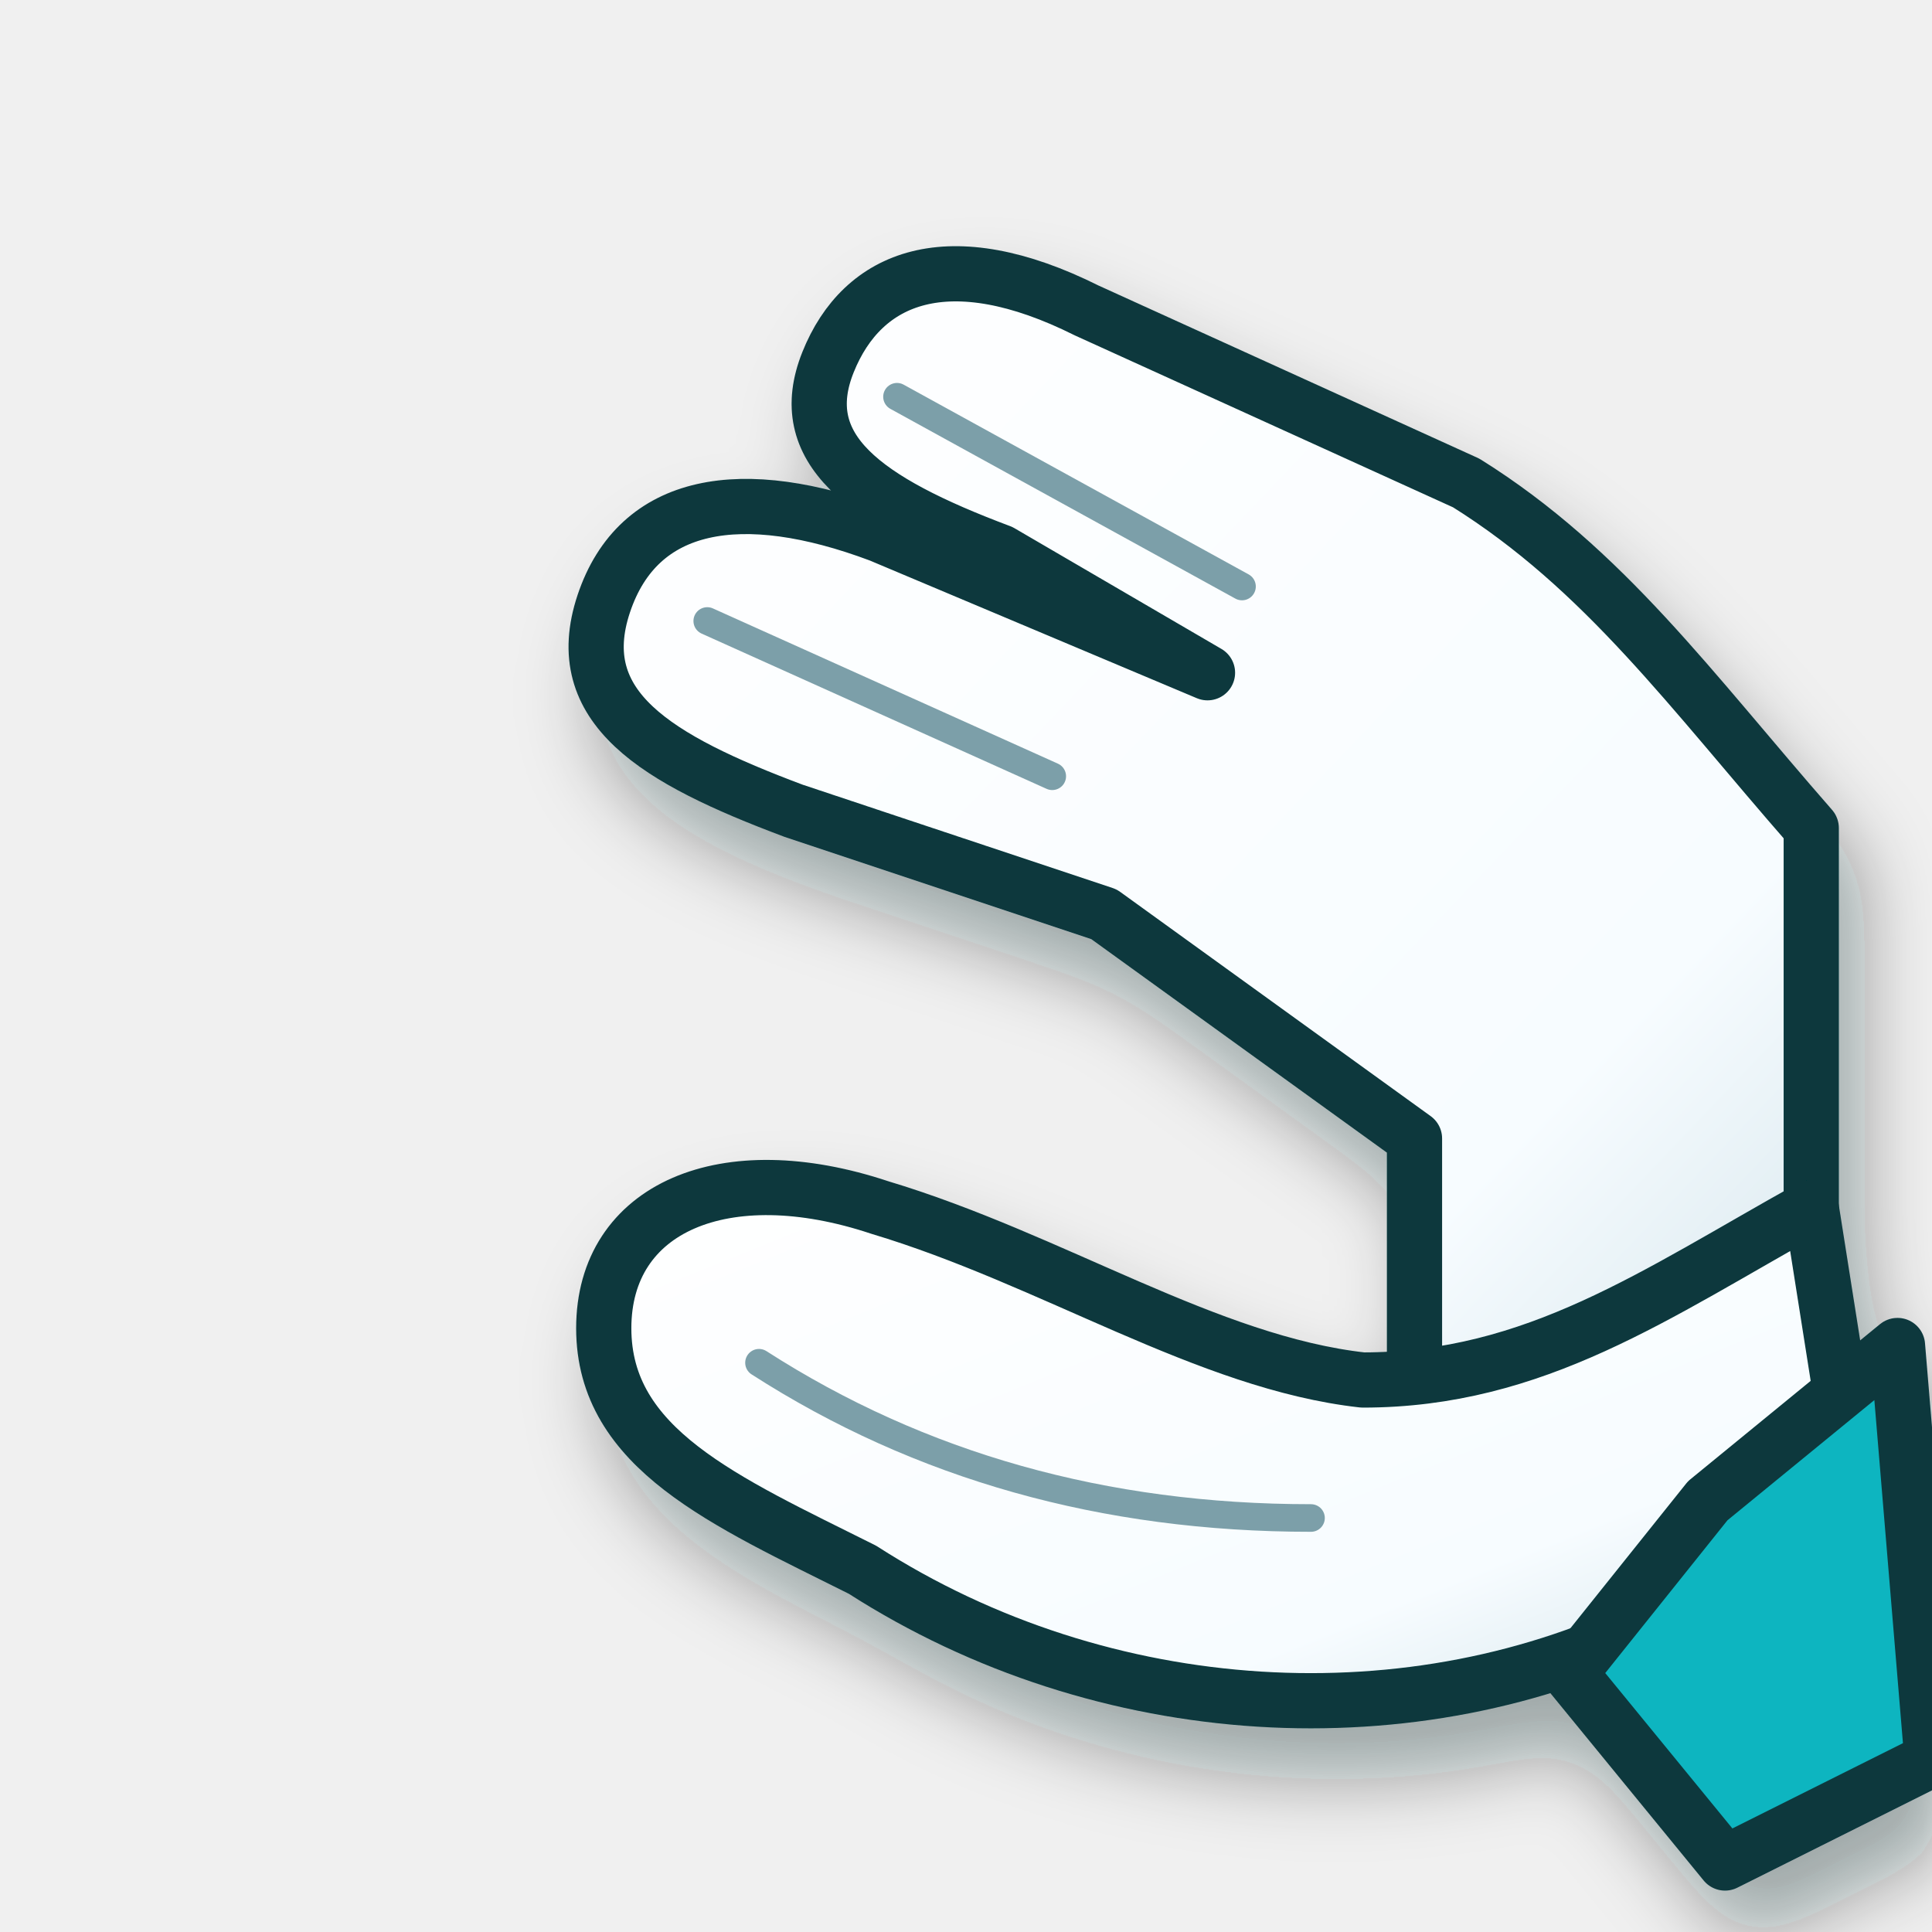
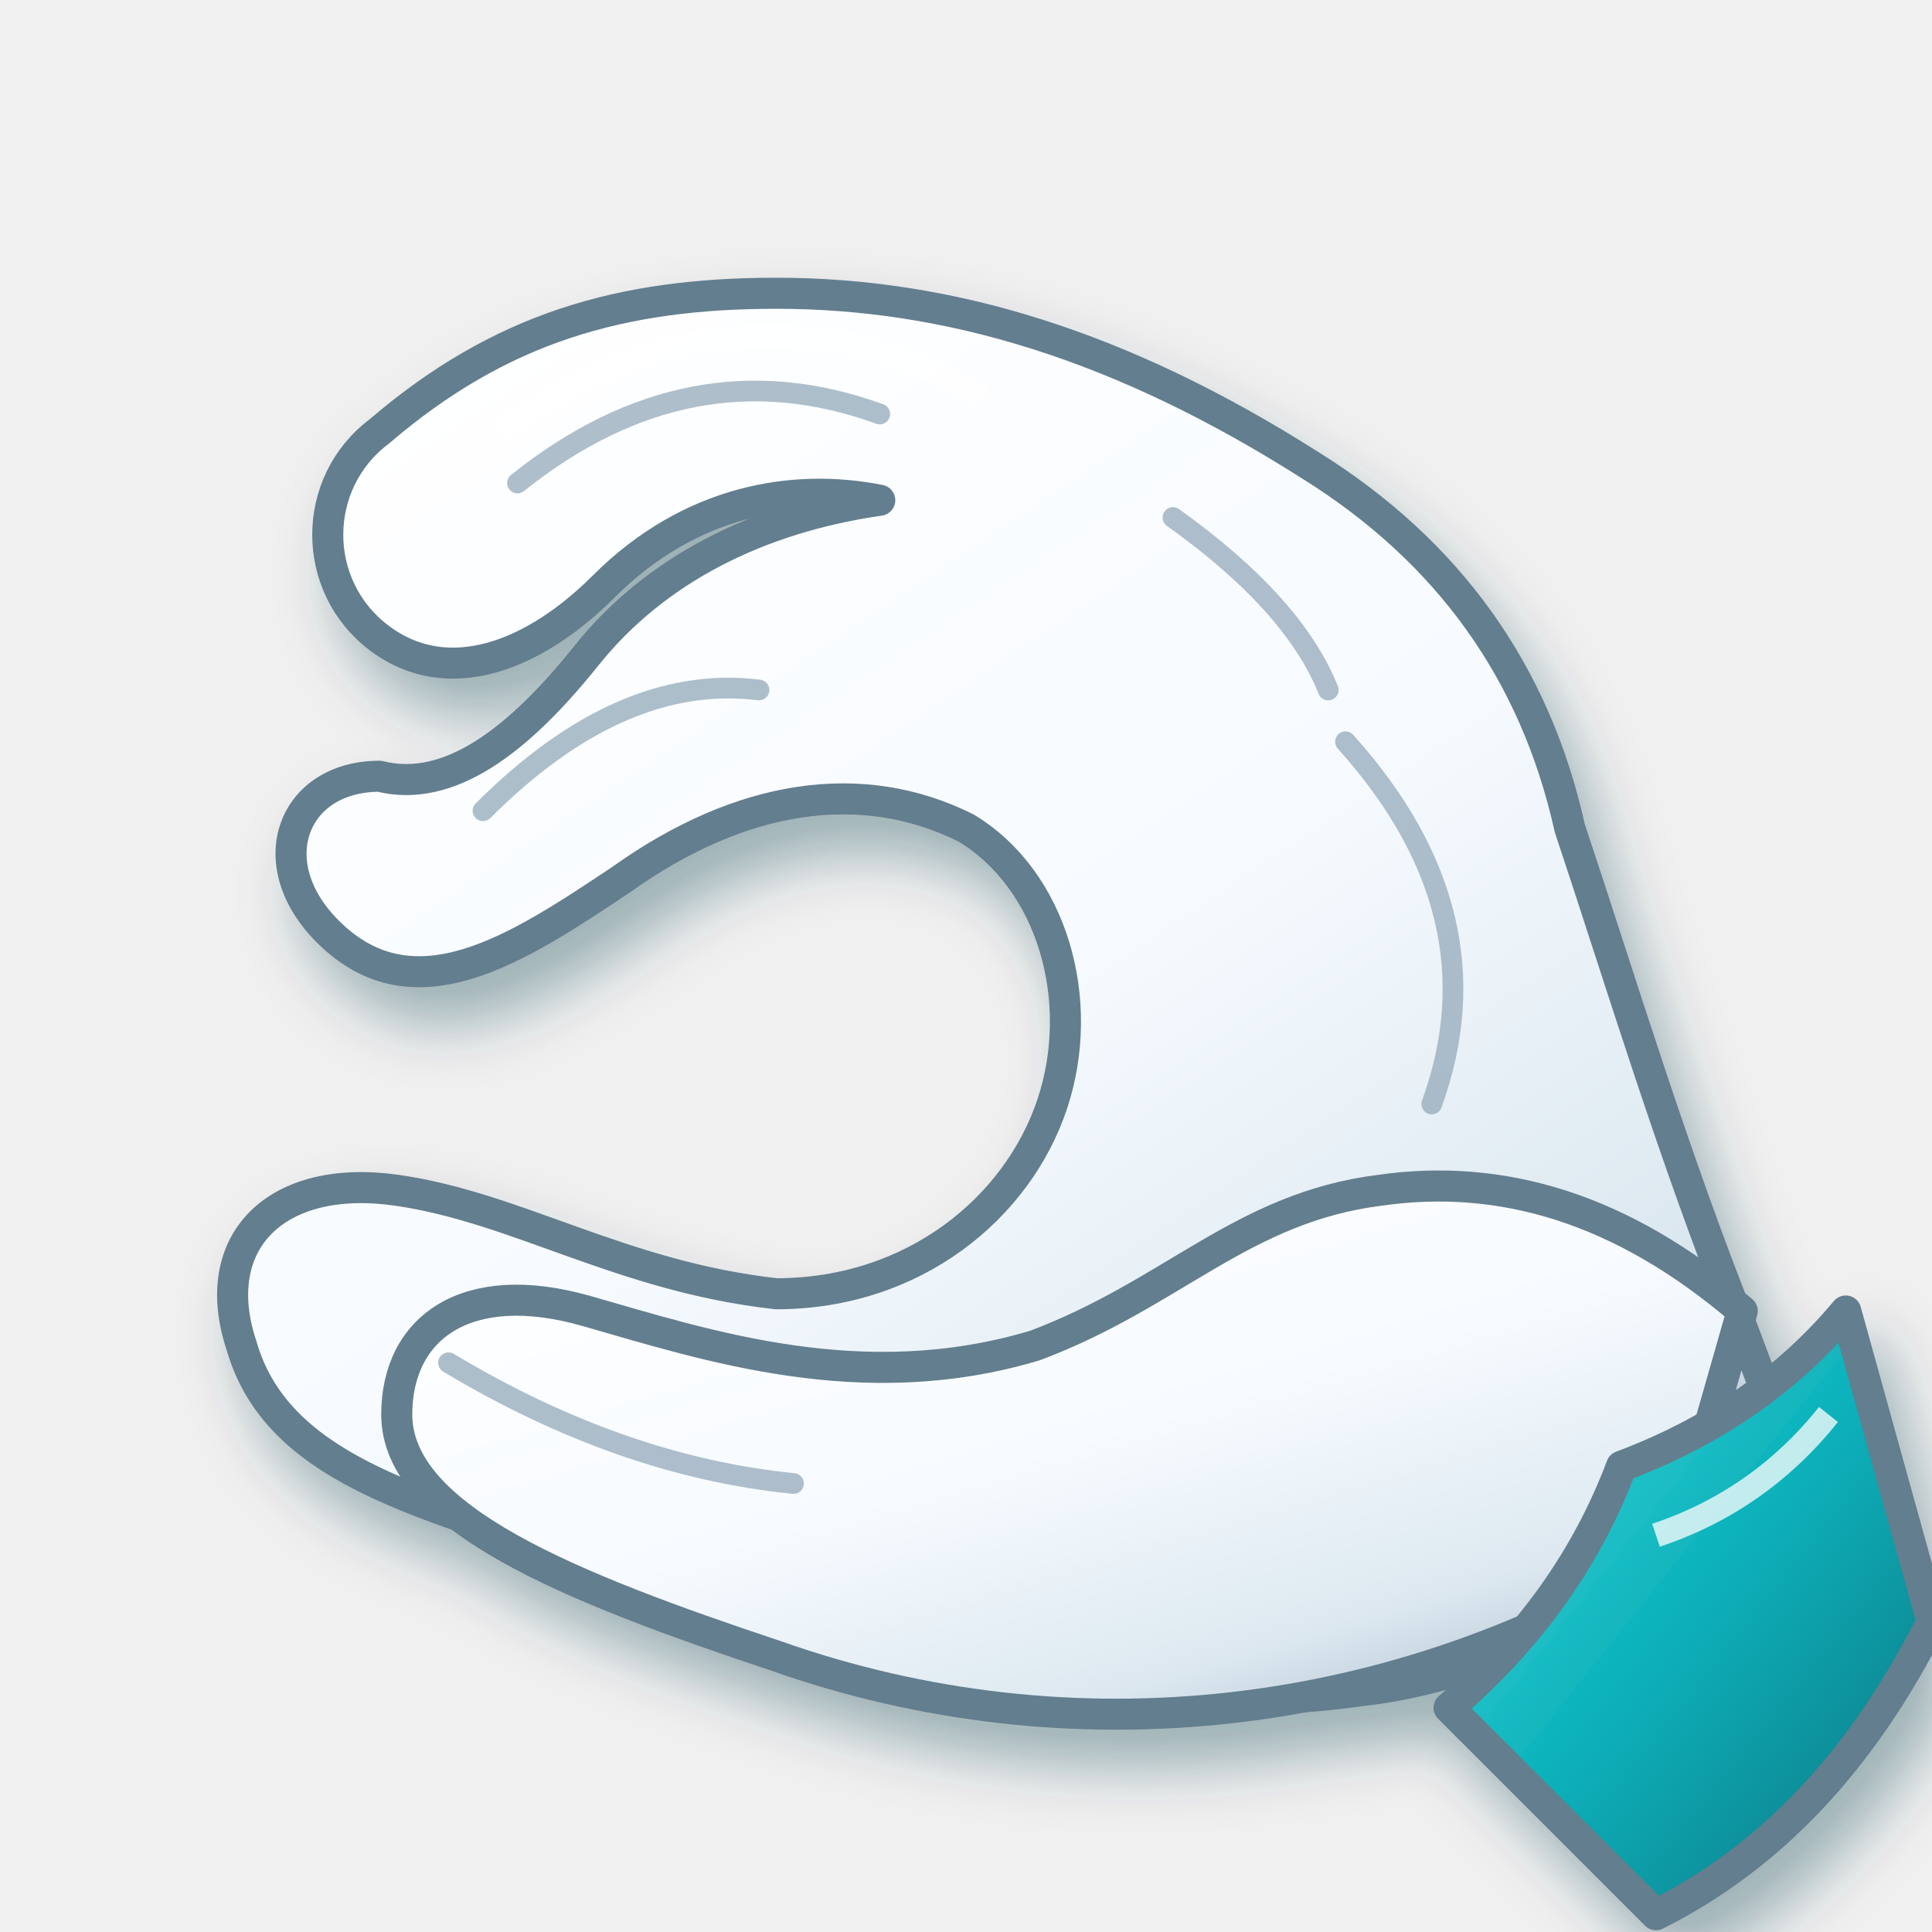
- <svg xmlns="http://www.w3.org/2000/svg" width="112" height="112" viewBox="0 0 112 112">
+ <svg xmlns="http://www.w3.org/2000/svg" width="112" height="112" viewBox="0 0 112 112" role="img" aria-label="Zakrzywiona dłoń chwytająca pionek">
  <defs>
-     <filter id="shadow" x="-20%" y="-20%" width="140%" height="150%">
-       <feDropShadow dx="1.5" dy="3" stdDeviation="2.2" flood-color="#001d21" flood-opacity=".34" />
+     <linearGradient id="skin" x1=".15" y1="0" x2=".9" y2="1">
+       <stop stop-color="#ffffff" />
+       <stop offset=".48" stop-color="#f7fbff" />
+       <stop offset=".8" stop-color="#dce8f0" />
+       <stop offset="1" stop-color="#a8bacb" />
+     </linearGradient>
+     <linearGradient id="cuff" x1="0" y1="0" x2="1" y2="1">
+       <stop stop-color="#48e1e2" />
+       <stop offset=".52" stop-color="#08aeb8" />
+       <stop offset="1" stop-color="#05727e" />
+     </linearGradient>
+     <filter id="shade" x="-20%" y="-20%" width="145%" height="150%">
+       <feDropShadow dx="1.3" dy="2.2" stdDeviation="1.7" flood-color="#123c4a" flood-opacity=".35" />
    </filter>
-     <linearGradient id="glove" x1="0" y1="0" x2="1" y2="1">
-       <stop stop-color="#fff" />
-       <stop offset=".72" stop-color="#f7fcff" />
-       <stop offset="1" stop-color="#cfe1e8" />
-     </linearGradient>
  </defs>
-   <g filter="url(#shadow)" stroke="#07383d" stroke-width="3.2" stroke-linejoin="round" stroke-linecap="round">
-     <path fill="url(#glove)" d="M105 48 C98 40 93 33 85 28 L63 18 C55 14 50 16 48 21 C46 26 50 29 58 32 L70 39 L51 31 C43 28 37 29 35 35 C33 41 38 44 46 47 L64 53 L82 66 L82 85 L105 90 Z" />
-     <path fill="url(#glove)" d="M105 70 C96 75 89 80 79 80 C70 79 61 73 51 70 C42 67 35 70 35 77 C35 84 42 87 50 91 C64 100 82 101 96 94 L108 89 Z" />
-     <path fill="#09b5c0" d="M99 87 L110 78 L112 102 L100 108 L91 97 Z" />
+   <g filter="url(#shade)" stroke="#637e8e" stroke-width="1.8" stroke-linejoin="round" stroke-linecap="round">
+     <path fill="url(#skin)" d="M101 77 C97 67 94 57 91 48 C89 39 84 32 76 27 C65 20 55 17 45 17 C36 17 29 19 22 25 C18 28 18 34 22 37 C26 40 31 38 35 34 C40 29 46 28 51 29 C44 30 38 33 34 38 C30 43 26 46 22 45 C17 45 15 50 19 54 C24 59 30 55 36 51 C43 46 50 45 56 48 C61 51 63 58 61 64 C59 70 53 75 45 75 C36 74 30 70 23 69 C16 68 12 72 14 78 C16 85 24 87 33 90 C50 96 65 100 79 98 C88 97 98 91 104 85 Z" />
+     <path fill="url(#skin)" d="M101 76 C94 70 87 68 80 69 C72 70 68 75 60 78 C50 81 41 78 34 76 C27 74 23 77 23 82 C23 88 33 92 45 96 C62 102 81 100 97 90 Z" />
+     <path fill="url(#cuff)" d="M94 85 Q102 82 107 76 L112 94 Q106 106 96 111 L84 99 Q91 93 94 85 Z" />
  </g>
-   <g fill="none" stroke="#7c9fa9" stroke-width="1.6" stroke-linecap="round">
-     <path d="M52 23 L72 34" />
-     <path d="M41 36 L61 45" />
-     <path d="M44 79 Q58 88 76 88" />
+   <g fill="none" stroke="#9aaebe" stroke-width="1.2" stroke-linecap="round" opacity=".8">
+     <path d="M30 28 Q40 20 51 24" />
+     <path d="M28 47 Q36 39 44 40" />
+     <path d="M26 79 Q36 85 46 86" />
+     <path d="M78 43 Q87 53 83 64" />
+     <path d="M68 30 Q75 35 77 40" />
+   </g>
+   <g fill="none" stroke="#ffffff" stroke-width="1.4" opacity=".75">
+     <path d="M29 25 Q43 15 57 23" />
+     <path d="M96 89 Q102 87 106 82" />
  </g>
</svg>
